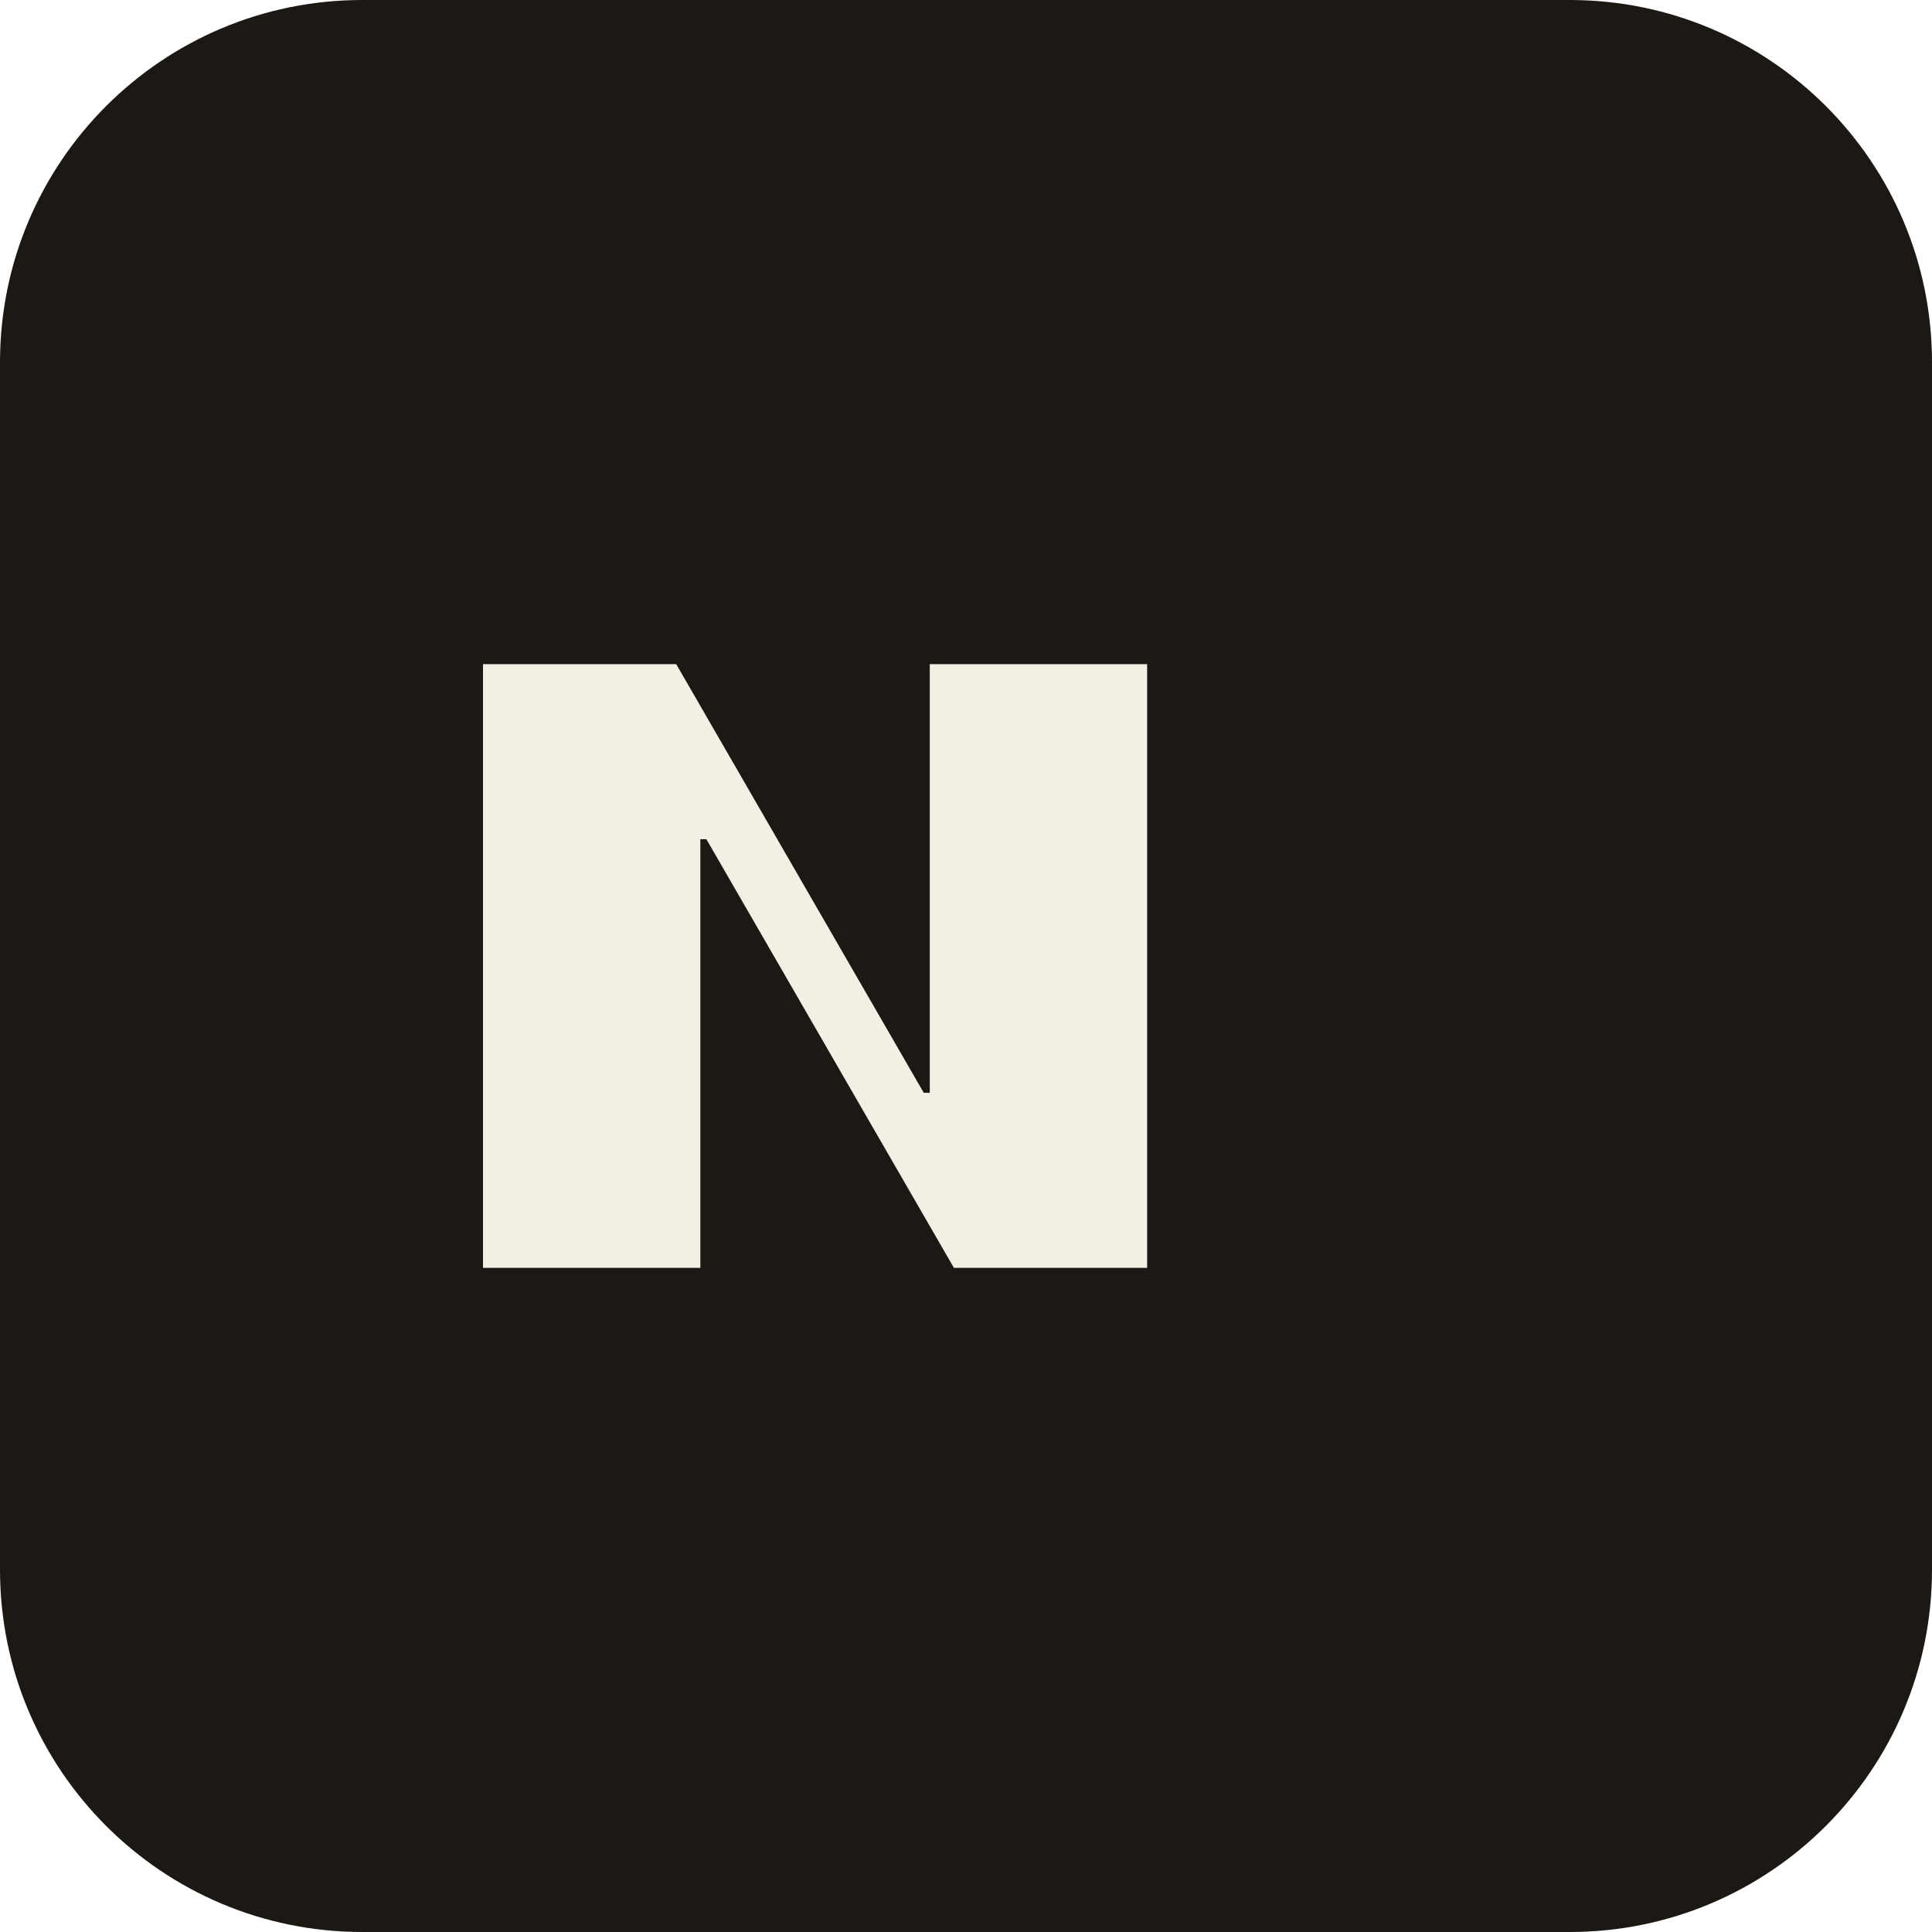
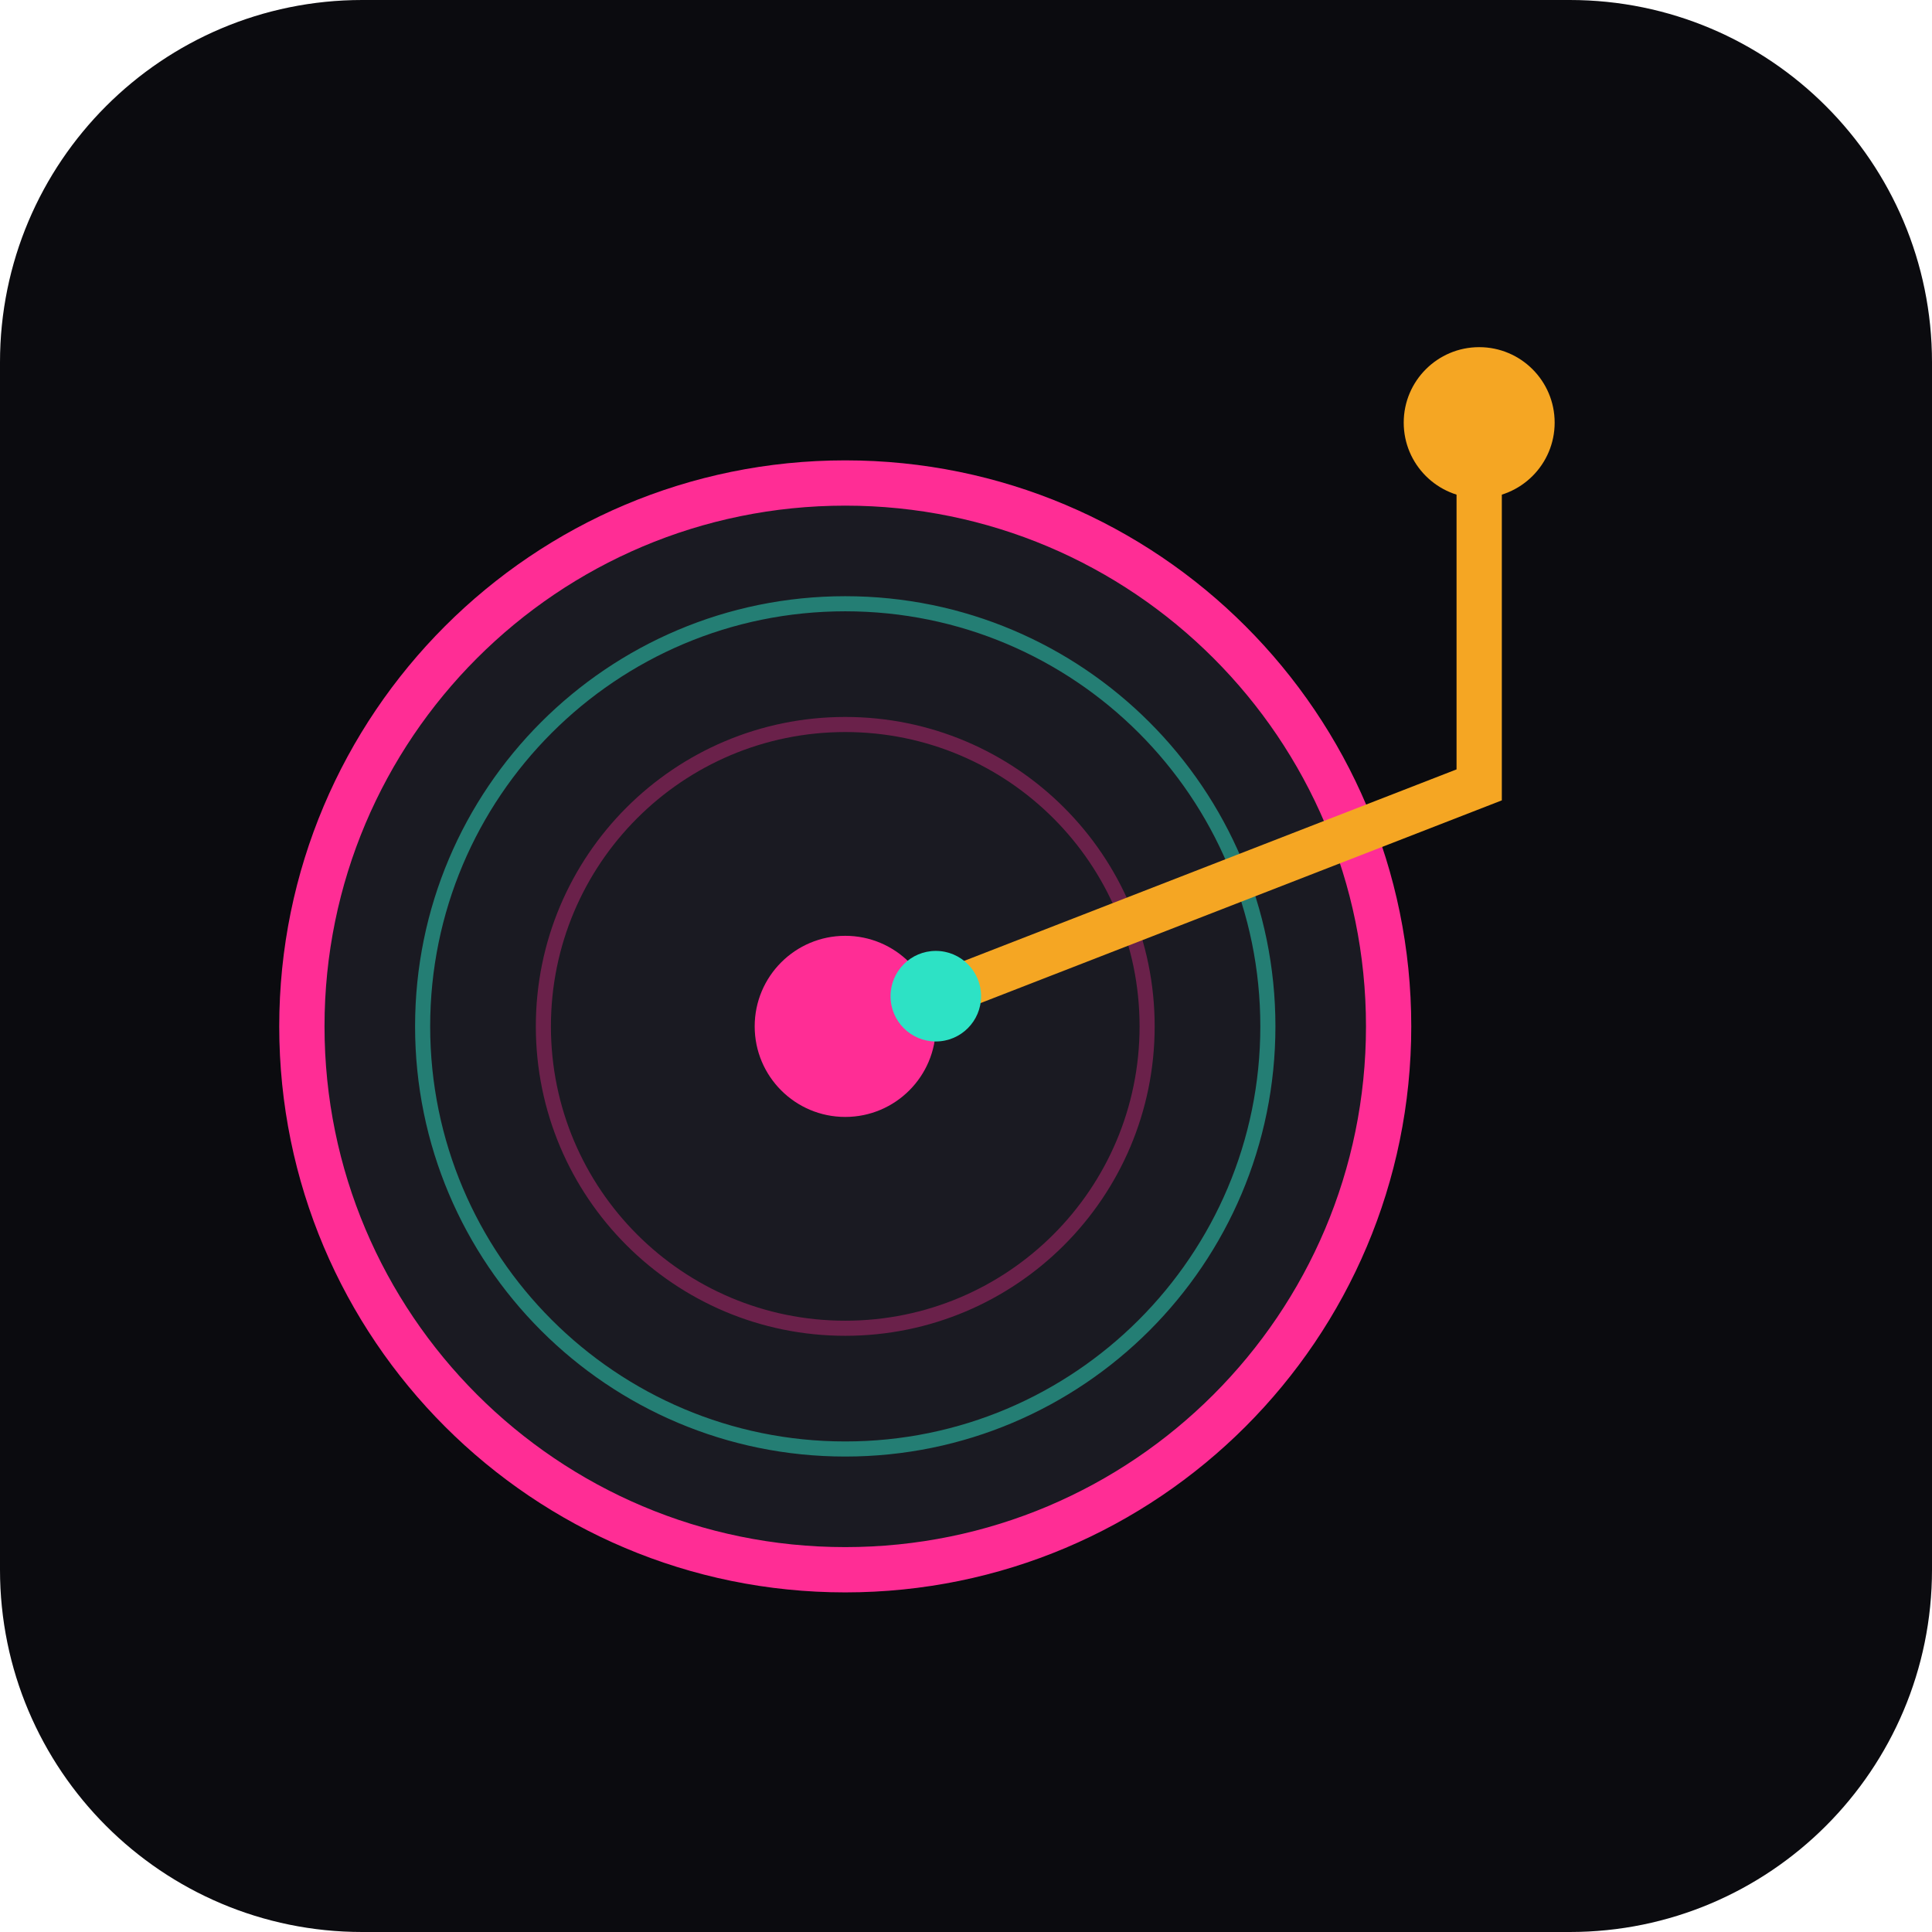
- <svg xmlns="http://www.w3.org/2000/svg" viewBox="0 0 32 32">
-   <rect width="32" height="32" rx="6" fill="#1c1914" />
-   <path d="M8 21V11h3.2l4.1 7.1h.1V11H19v10h-3.2L11.7 13.9h-.1V21H8z" fill="#f4efe4" />
+ <svg xmlns="http://www.w3.org/2000/svg" viewBox="0 0 128 128" role="img" aria-label="Leonida Needle Drop">
+   <rect width="128" height="128" rx="24" fill="#0B0B0F" />
+   <circle cx="56" cy="68" r="36" fill="#1A1A22" stroke="#FF2D95" stroke-width="3" />
+   <circle cx="56" cy="68" r="28" fill="none" stroke="#2DE2C5" stroke-width="1" opacity="0.5" />
+   <circle cx="56" cy="68" r="20" fill="none" stroke="#FF2D95" stroke-width="1" opacity="0.35" />
+   <circle cx="56" cy="68" r="6" fill="#FF2D95" />
+   <g stroke="#F5A623" stroke-width="3" stroke-linecap="round" fill="none">
+     <path d="M98 28 L98 52 L62 66" />
+   </g>
+   <circle cx="98" cy="28" r="5" fill="#F5A623" />
+   <circle cx="62" cy="66" r="3" fill="#2DE2C5" />
</svg>
